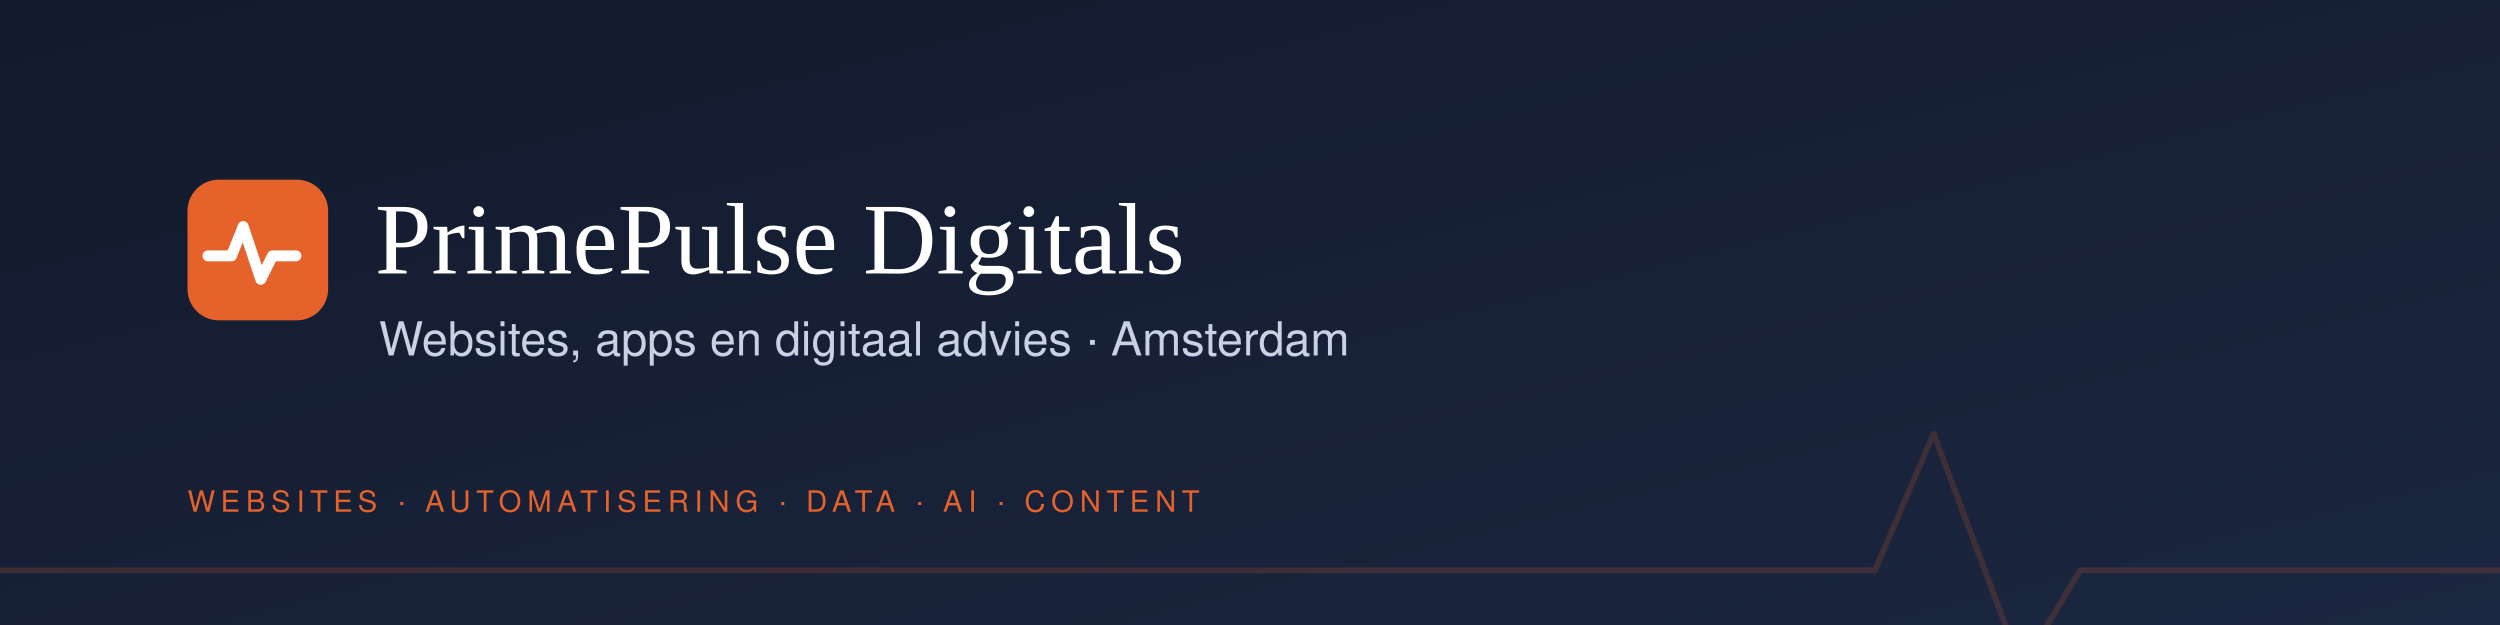
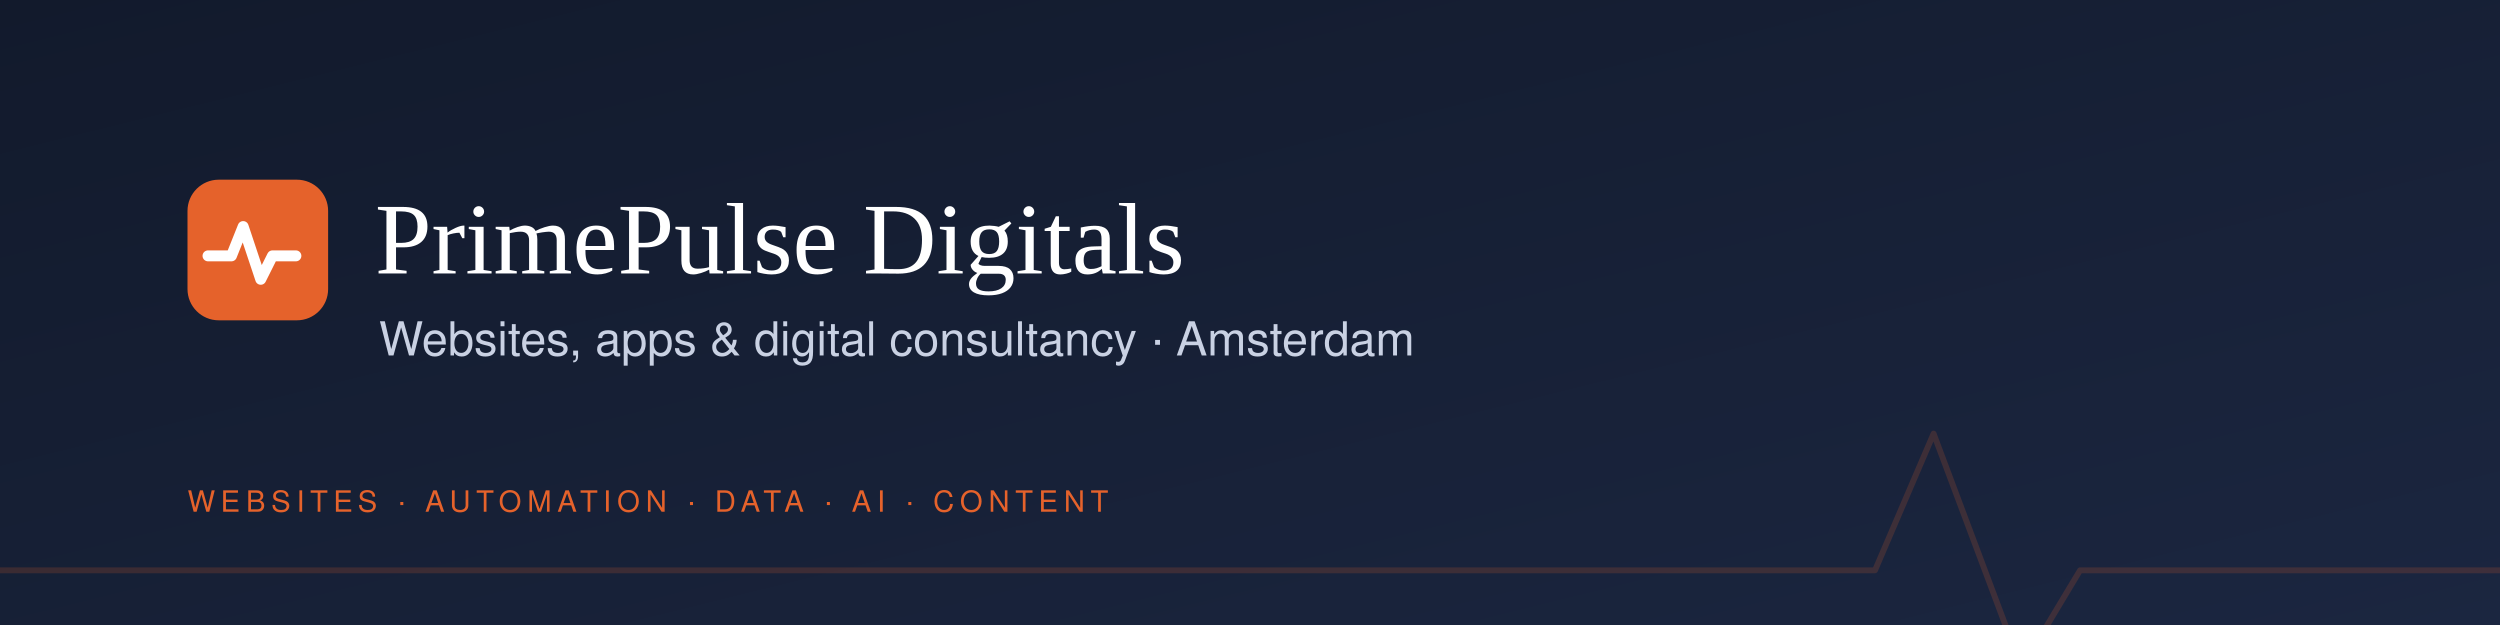
- <svg xmlns="http://www.w3.org/2000/svg" width="1280" height="320" viewBox="0 0 1280 320" role="img" aria-label="PrimePulse Digitals: Websites, apps en digitaal advies">
+ <svg xmlns="http://www.w3.org/2000/svg" width="1280" height="320" viewBox="0 0 1280 320" role="img" aria-label="PrimePulse Digitals: websites, apps and digital consultancy">
  <defs>
    <linearGradient id="bg" x1="0" y1="0" x2="1" y2="1">
      <stop offset="0" stop-color="#121A2C" />
      <stop offset="1" stop-color="#1B2640" />
    </linearGradient>
  </defs>
  <rect width="1280" height="320" fill="url(#bg)" />
  <path d="M0 292 H960 l30 -70 45 120 30 -50 H1280" fill="none" stroke="#E5622B" stroke-opacity=".18" stroke-width="3" stroke-linejoin="round" />
  <g transform="translate(96 92)">
    <rect width="72" height="72" rx="16" fill="#E5622B" />
    <path d="M10.5 39 h12 l6 -15 9 27 6 -12 h12" fill="none" stroke="#fff" stroke-width="5.6" stroke-linecap="round" stroke-linejoin="round" />
  </g>
  <text x="192" y="140" fill="#FFFFFF" font-family="Georgia, 'Times New Roman', serif" font-size="52">PrimePulse Digitals</text>
-   <text x="194" y="182" fill="#C9D1E3" font-family="-apple-system, 'Segoe UI', Helvetica, Arial, sans-serif" font-size="24">Websites, apps en digitaal advies · Amsterdam</text>
-   <text x="96" y="262" fill="#E5622B" font-family="-apple-system, 'Segoe UI', Helvetica, Arial, sans-serif" font-size="15" letter-spacing="3">WEBSITES · AUTOMATISERING · DATA · AI · CONTENT</text>
+   <text x="194" y="182" fill="#C9D1E3" font-family="-apple-system, 'Segoe UI', Helvetica, Arial, sans-serif" font-size="24">Websites, apps &amp; digital consultancy · Amsterdam</text>
+   <text x="96" y="262" fill="#E5622B" font-family="-apple-system, 'Segoe UI', Helvetica, Arial, sans-serif" font-size="15" letter-spacing="3">WEBSITES · AUTOMATION · DATA · AI · CONTENT</text>
</svg>
